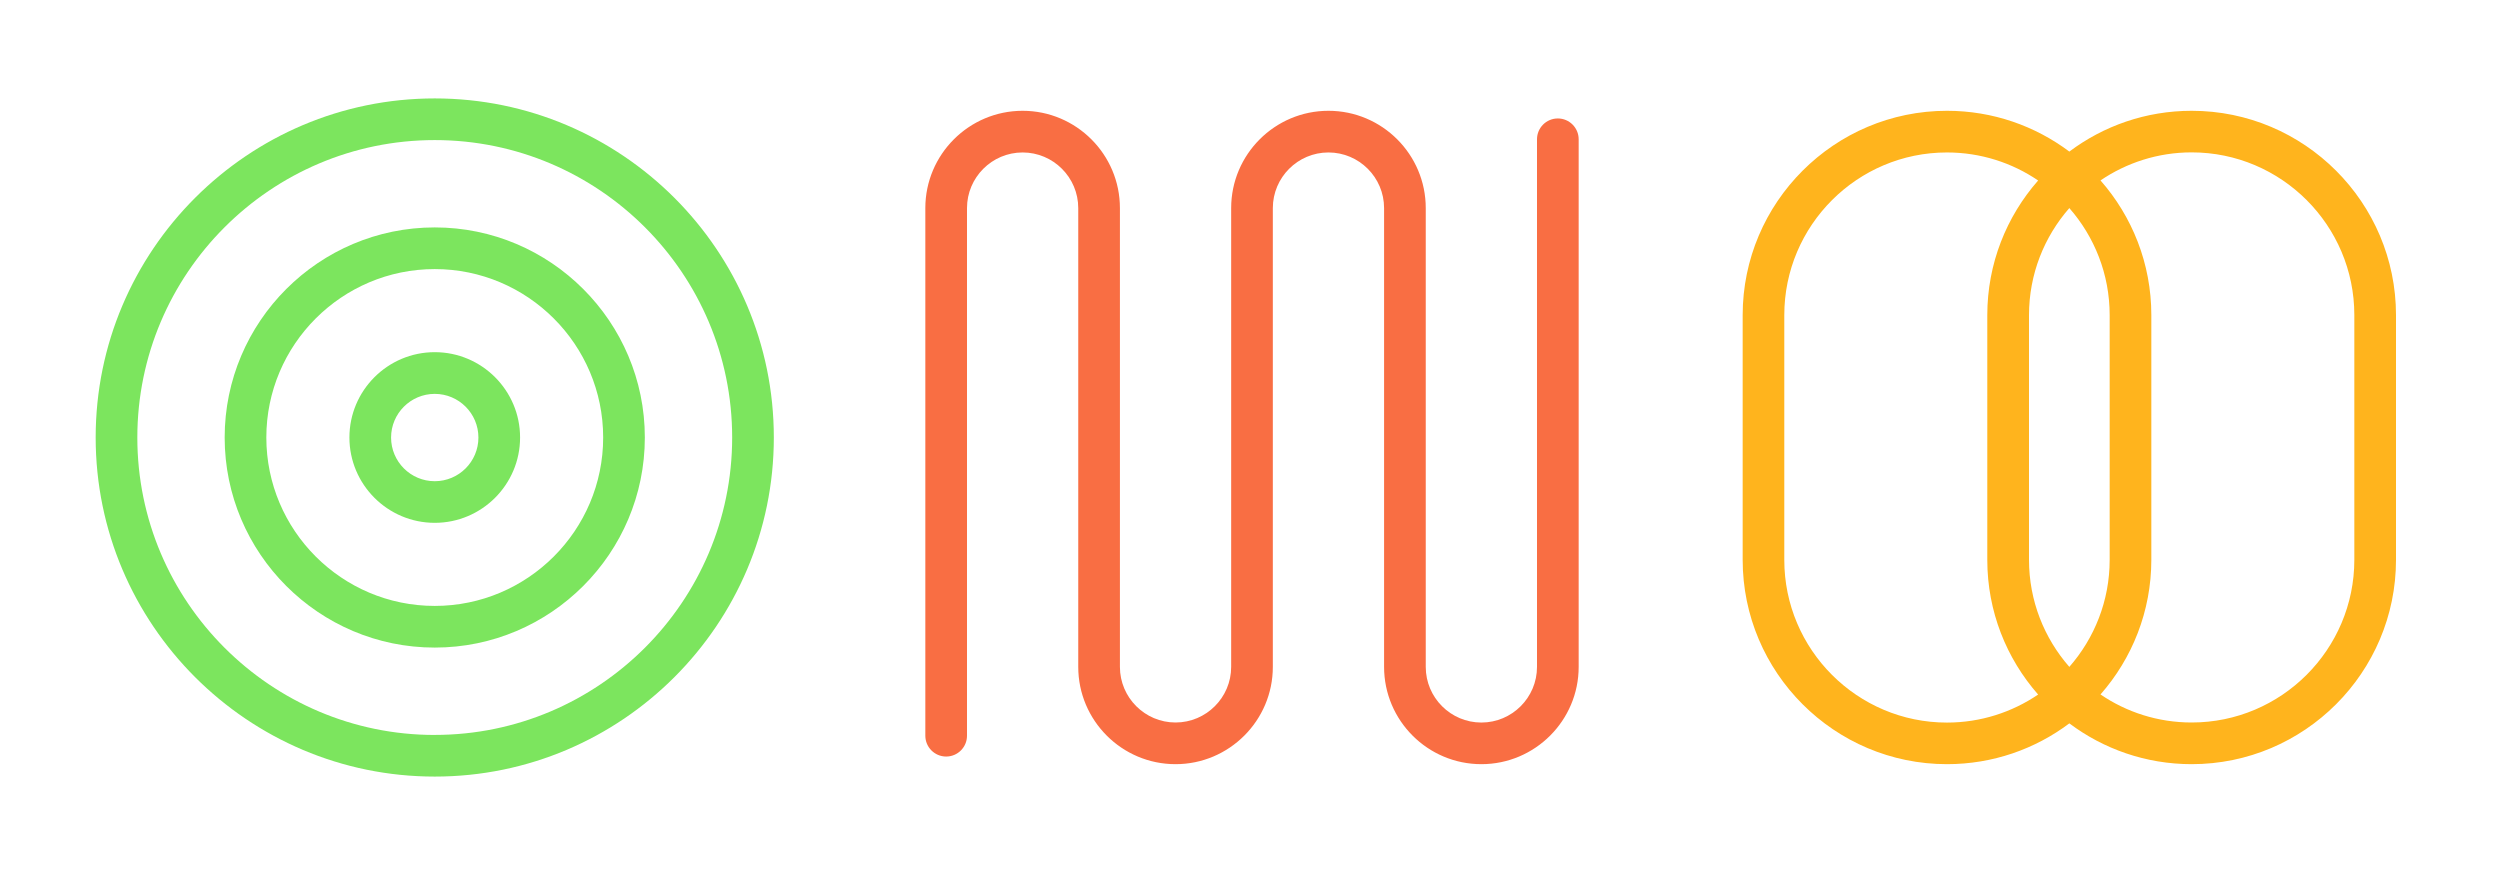
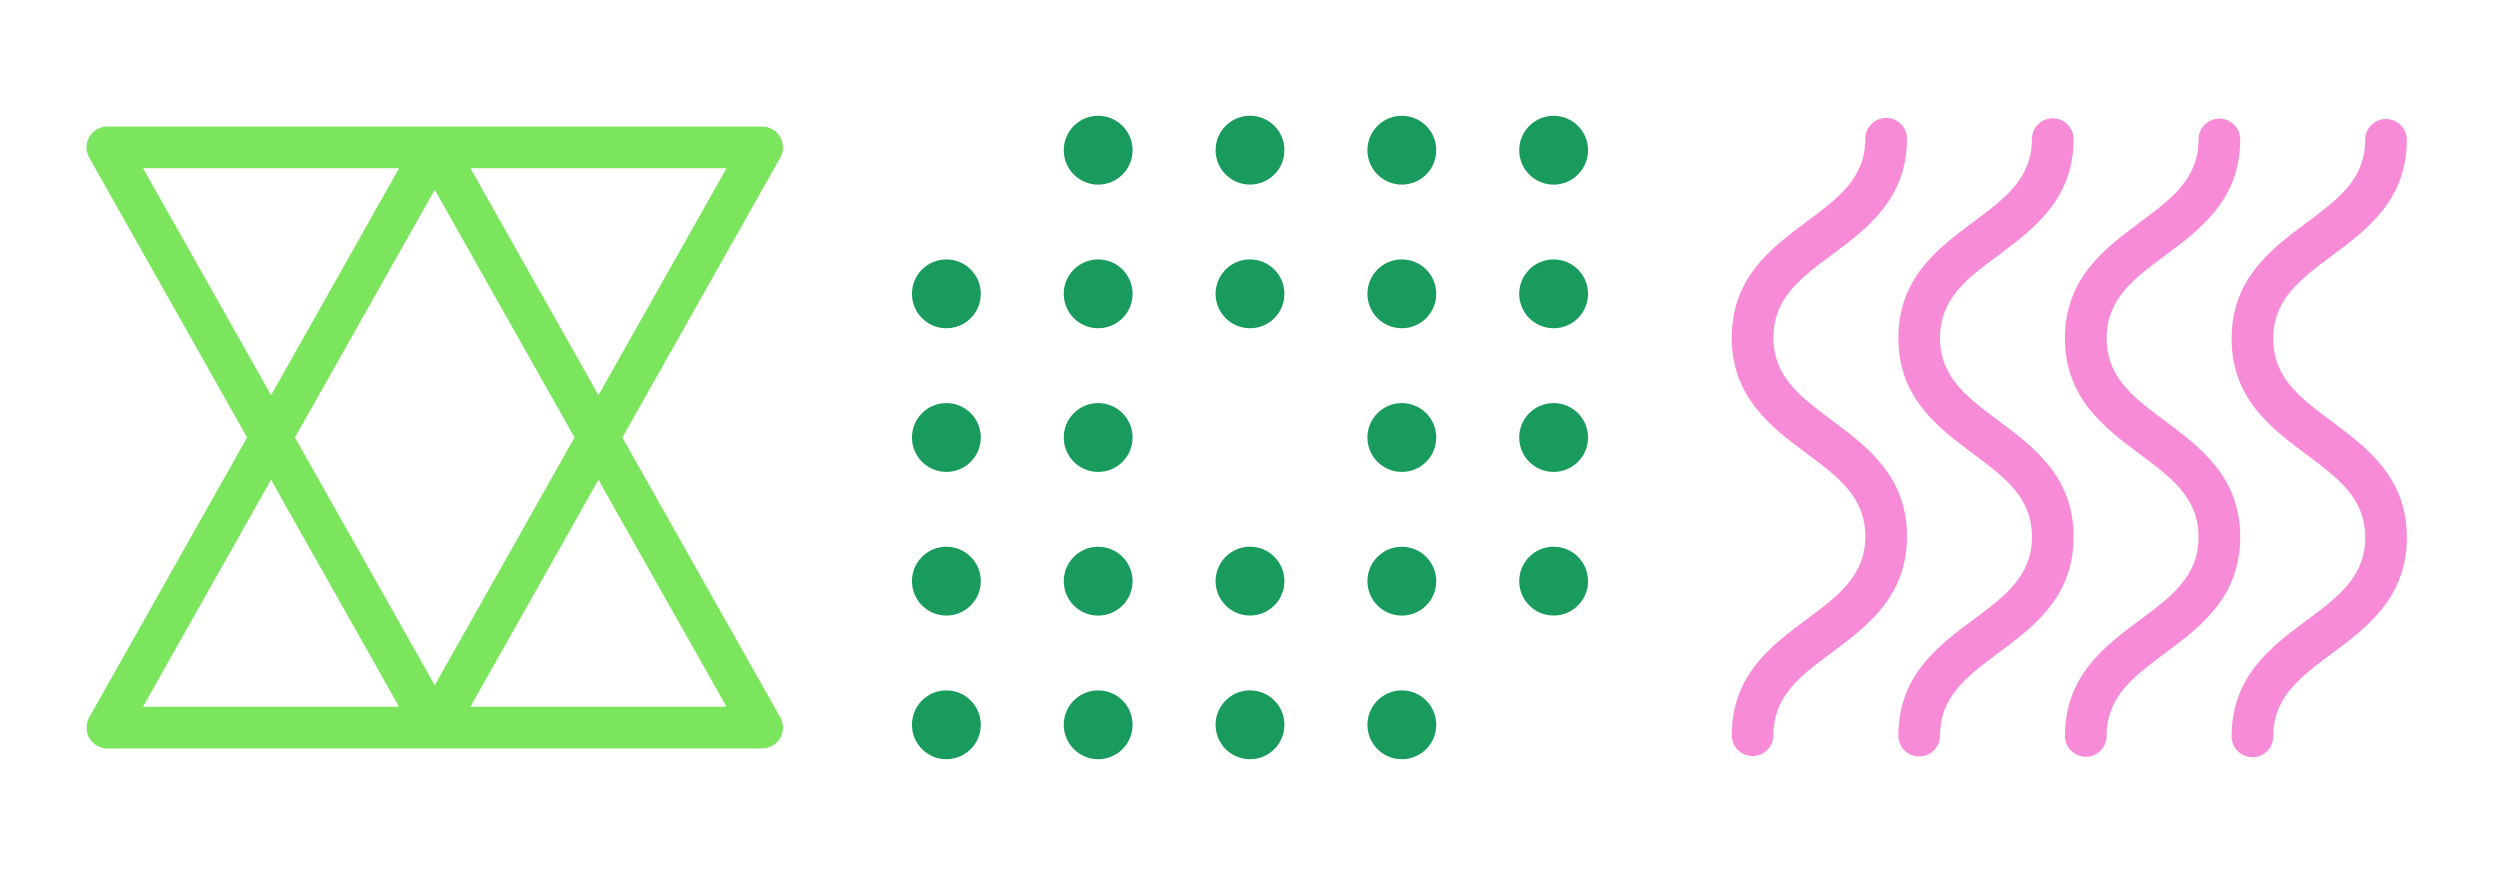
<svg xmlns="http://www.w3.org/2000/svg" id="Layer_1" data-name="Layer 1" viewBox="0 0 600 210">
  <defs>
    <style>
      .cls-1 {
-         fill: #f96e43;
+         fill: #189b5c;
      }

      .cls-1, .cls-2, .cls-3 {
        stroke-width: 0px;
      }

      .cls-2 {
        fill: #7ce55e;
      }

      .cls-3 {
-         fill: #ffb41d;
+         fill: #f78bd8;
      }
    </style>
  </defs>
-   <path class="cls-3" d="m526,26.59c-11,0-21.17,3.64-29.36,9.79-8.19-6.14-18.36-9.79-29.36-9.79-27.04,0-49.04,22-49.04,49.04v58.73c0,27.04,22,49.04,49.04,49.04,11,0,21.17-3.64,29.36-9.79,8.19,6.14,18.36,9.79,29.36,9.79,27.04,0,49.04-22,49.04-49.04v-58.73c0-27.04-22-49.04-49.04-49.04Zm-29.36,133.46c-6.02-6.87-9.68-15.86-9.68-25.69v-58.73c0-9.83,3.66-18.82,9.68-25.69,6.02,6.87,9.68,15.86,9.68,25.69v58.73c0,9.83-3.66,18.82-9.68,25.69Zm-68.41-25.69v-58.73c0-21.53,17.51-39.04,39.04-39.04,8.1,0,15.64,2.48,21.88,6.73-7.59,8.64-12.2,19.95-12.2,32.32v58.73c0,12.37,4.61,23.68,12.2,32.32-6.25,4.24-13.78,6.73-21.88,6.73-21.53,0-39.04-17.52-39.04-39.04Zm136.81,0c0,21.53-17.51,39.04-39.04,39.04-8.1,0-15.64-2.48-21.88-6.73,7.59-8.64,12.2-19.95,12.2-32.32v-58.73c0-12.37-4.61-23.68-12.2-32.32,6.25-4.24,13.78-6.73,21.88-6.73,21.53,0,39.04,17.51,39.04,39.04v58.73Z" />
-   <path class="cls-1" d="m373.88,28.43c-2.76,0-5,2.24-5,5v126.63c0,7.36-5.99,13.35-13.35,13.35s-13.35-5.99-13.35-13.35V49.94c0-12.88-10.48-23.35-23.35-23.35s-23.35,10.48-23.35,23.35v110.11c0,7.36-5.99,13.35-13.35,13.35s-13.35-5.99-13.35-13.35V49.94c0-12.88-10.48-23.35-23.35-23.35s-23.35,10.48-23.35,23.35v126.63c0,2.76,2.24,5,5,5s5-2.24,5-5V49.94c0-7.36,5.99-13.35,13.35-13.35s13.35,5.99,13.35,13.35v110.11c0,12.88,10.48,23.35,23.35,23.35s23.35-10.48,23.35-23.35V49.94c0-7.36,5.99-13.35,13.35-13.35s13.35,5.99,13.35,13.35v110.11c0,12.88,10.48,23.35,23.35,23.35s23.35-10.48,23.35-23.35V33.43c0-2.76-2.24-5-5-5Z" />
  <g>
-     <path class="cls-2" d="m104.34,23.62c-44.88,0-81.38,36.51-81.38,81.38s36.51,81.38,81.38,81.38,81.38-36.51,81.38-81.38S149.22,23.62,104.34,23.62Zm0,152.77c-39.36,0-71.38-32.02-71.38-71.38S64.98,33.62,104.34,33.62s71.38,32.02,71.38,71.38-32.02,71.38-71.38,71.38Z" />
-     <path class="cls-2" d="m104.34,54.58c-27.8,0-50.42,22.62-50.42,50.42s22.62,50.42,50.42,50.42,50.42-22.62,50.42-50.42-22.62-50.42-50.42-50.42Zm0,90.84c-22.29,0-40.42-18.13-40.42-40.42s18.13-40.42,40.42-40.42,40.42,18.13,40.42,40.42-18.13,40.42-40.42,40.42Z" />
-     <path class="cls-2" d="m104.34,84.52c-11.29,0-20.48,9.19-20.48,20.48s9.19,20.48,20.48,20.48,20.48-9.19,20.48-20.48-9.19-20.48-20.48-20.48Zm0,30.97c-5.78,0-10.48-4.7-10.48-10.48s4.7-10.48,10.48-10.48,10.48,4.7,10.48,10.48-4.7,10.48-10.48,10.48Z" />
+     <path class="cls-1" d="m300,131.21c-4.56,0-8.26,3.7-8.26,8.26s3.7,8.26,8.26,8.26,8.26-3.7,8.26-8.26-3.7-8.26-8.26-8.26Z" />
+     <path class="cls-1" d="m300,165.69c-4.56,0-8.26,3.7-8.26,8.26s3.7,8.26,8.26,8.26,8.26-3.7,8.26-8.26-3.7-8.26-8.26-8.26Z" />
+     <path class="cls-1" d="m300,27.78c-4.56,0-8.26,3.7-8.26,8.26s3.7,8.26,8.26,8.26,8.26-3.7,8.26-8.26-3.7-8.26-8.26-8.26Z" />
+     <path class="cls-1" d="m300,62.26c-4.56,0-8.26,3.7-8.26,8.26s3.7,8.26,8.26,8.26,8.26-3.7,8.26-8.26-3.7-8.26-8.26-8.26Z" />
+     <path class="cls-1" d="m227.13,96.74c-4.56,0-8.26,3.7-8.26,8.26s3.7,8.26,8.26,8.26,8.26-3.7,8.26-8.26-3.7-8.26-8.26-8.26Z" />
+     <path class="cls-1" d="m227.13,131.21c-4.56,0-8.26,3.7-8.26,8.26s3.7,8.26,8.26,8.26,8.26-3.7,8.26-8.26-3.7-8.26-8.26-8.26Z" />
+     <path class="cls-1" d="m227.13,165.69c-4.56,0-8.26,3.7-8.26,8.26s3.7,8.26,8.26,8.26,8.26-3.7,8.26-8.26-3.7-8.26-8.26-8.26Z" />
+     <path class="cls-1" d="m227.13,62.26c-4.56,0-8.26,3.7-8.26,8.26s3.7,8.26,8.26,8.26,8.26-3.7,8.26-8.26-3.7-8.26-8.26-8.26Z" />
+     <circle class="cls-1" cx="263.56" cy="105" r="8.26" />
+     <circle class="cls-1" cx="263.56" cy="139.48" r="8.26" />
+     <circle class="cls-1" cx="263.56" cy="173.95" r="8.26" />
+     <circle class="cls-1" cx="263.56" cy="36.05" r="8.26" />
+     <circle class="cls-1" cx="263.56" cy="70.52" r="8.26" />
+     <path class="cls-1" d="m372.87,96.74c-4.56,0-8.26,3.7-8.26,8.26s3.7,8.26,8.26,8.26,8.26-3.7,8.26-8.26-3.7-8.26-8.26-8.26Z" />
+     <path class="cls-1" d="m372.87,131.21c-4.56,0-8.26,3.7-8.26,8.26s3.7,8.26,8.26,8.26,8.26-3.7,8.26-8.26-3.7-8.26-8.26-8.26Z" />
+     <path class="cls-1" d="m372.87,44.31c4.56,0,8.26-3.7,8.26-8.26s-3.7-8.26-8.26-8.26-8.26,3.7-8.26,8.26,3.7,8.26,8.26,8.26Z" />
+     <path class="cls-1" d="m372.87,62.26c-4.56,0-8.26,3.7-8.26,8.26s3.7,8.26,8.26,8.26,8.26-3.7,8.26-8.26-3.7-8.26-8.26-8.26Z" />
+     <circle class="cls-1" cx="336.44" cy="105" r="8.26" />
+     <circle class="cls-1" cx="336.44" cy="139.48" r="8.26" />
+     <circle class="cls-1" cx="336.44" cy="173.95" r="8.26" />
+     <circle class="cls-1" cx="336.44" cy="36.05" r="8.26" />
+     <circle class="cls-1" cx="336.44" cy="70.52" r="8.26" />
  </g>
+   <g>
+     <path class="cls-3" d="m439.64,100.86c-7.52-5.6-14.02-10.43-14.02-19.85s6.49-14.25,14.02-19.85c8.46-6.29,18.04-13.43,18.04-27.86,0-2.76-2.24-5-5-5s-5,2.24-5,5c0,9.42-6.49,14.25-14.02,19.85-8.46,6.29-18.04,13.43-18.04,27.86s9.59,21.57,18.04,27.87c7.52,5.6,14.02,10.43,14.02,19.85s-6.5,14.25-14.02,19.85c-8.46,6.29-18.04,13.43-18.04,27.87,0,2.76,2.24,5,5,5s5-2.24,5-5c0-9.42,6.49-14.25,14.02-19.85,8.46-6.29,18.04-13.43,18.04-27.87s-9.59-21.57-18.04-27.87Z" />
+     <path class="cls-3" d="m479.62,100.95c-7.52-5.6-14.02-10.43-14.02-19.85s6.49-14.25,14.02-19.85c8.46-6.29,18.04-13.43,18.04-27.86,0-2.76-2.24-5-5-5s-5,2.24-5,5c0,9.42-6.49,14.25-14.01,19.85-8.46,6.29-18.04,13.43-18.04,27.87s9.59,21.57,18.04,27.87c7.52,5.6,14.02,10.43,14.02,19.85s-6.49,14.25-14.02,19.85c-8.46,6.29-18.04,13.43-18.04,27.87,0,2.76,2.24,5,5,5s5-2.24,5-5c0-9.42,6.5-14.25,14.02-19.85,8.46-6.29,18.04-13.43,18.04-27.87s-9.59-21.57-18.04-27.87Z" />
+     <path class="cls-3" d="m519.61,101.03c-7.52-5.6-14.02-10.43-14.02-19.85s6.49-14.25,14.02-19.85c8.46-6.29,18.04-13.43,18.04-27.86,0-2.76-2.24-5-5-5s-5,2.24-5,5c0,9.42-6.49,14.25-14.02,19.85-8.46,6.29-18.04,13.43-18.04,27.86s9.59,21.57,18.04,27.87c7.52,5.6,14.02,10.43,14.02,19.85s-6.5,14.25-14.02,19.85c-8.46,6.29-18.04,13.43-18.04,27.87,0,2.76,2.24,5,5,5s5-2.24,5-5c0-9.42,6.49-14.25,14.02-19.85,8.46-6.29,18.04-13.43,18.04-27.87s-9.59-21.57-18.04-27.87Z" />
+     <path class="cls-3" d="m559.6,101.12c-7.52-5.6-14.02-10.43-14.02-19.85s6.49-14.25,14.02-19.85c8.46-6.29,18.04-13.43,18.04-27.86,0-2.76-2.24-5-5-5s-5,2.24-5,5c0,9.42-6.49,14.25-14.01,19.85-8.46,6.29-18.04,13.43-18.04,27.87s9.59,21.57,18.04,27.87c7.52,5.6,14.02,10.43,14.02,19.85s-6.49,14.25-14.02,19.85c-8.46,6.29-18.04,13.43-18.04,27.87,0,2.76,2.24,5,5,5s5-2.24,5-5c0-9.42,6.5-14.25,14.02-19.85,8.46-6.29,18.04-13.43,18.04-27.87s-9.59-21.57-18.04-27.87Z" />
+   </g>
+   <path class="cls-2" d="m149.37,105l37.9-67.17c.87-1.55.86-3.44-.04-4.98-.89-1.53-2.54-2.48-4.31-2.48H25.76c-1.78,0-3.42.94-4.31,2.48-.9,1.53-.91,3.43-.04,4.98l37.9,67.17-37.9,67.17c-.87,1.55-.86,3.44.04,4.98.89,1.53,2.54,2.48,4.31,2.48h157.16c1.78,0,3.42-.94,4.31-2.48.9-1.53.91-3.43.04-4.98l-37.9-67.17Zm-5.74-10.17l-30.73-54.46h61.47l-30.73,54.46Zm-5.74,10.17l-33.55,59.46-33.55-59.46,33.55-59.46,33.55,59.46ZM34.32,40.37h61.47l-30.73,54.46-30.73-54.46Zm30.73,74.79l30.73,54.46h-61.47l30.73-54.46Zm47.85,54.46l30.73-54.46,30.73,54.46h-61.47Z" />
</svg>
